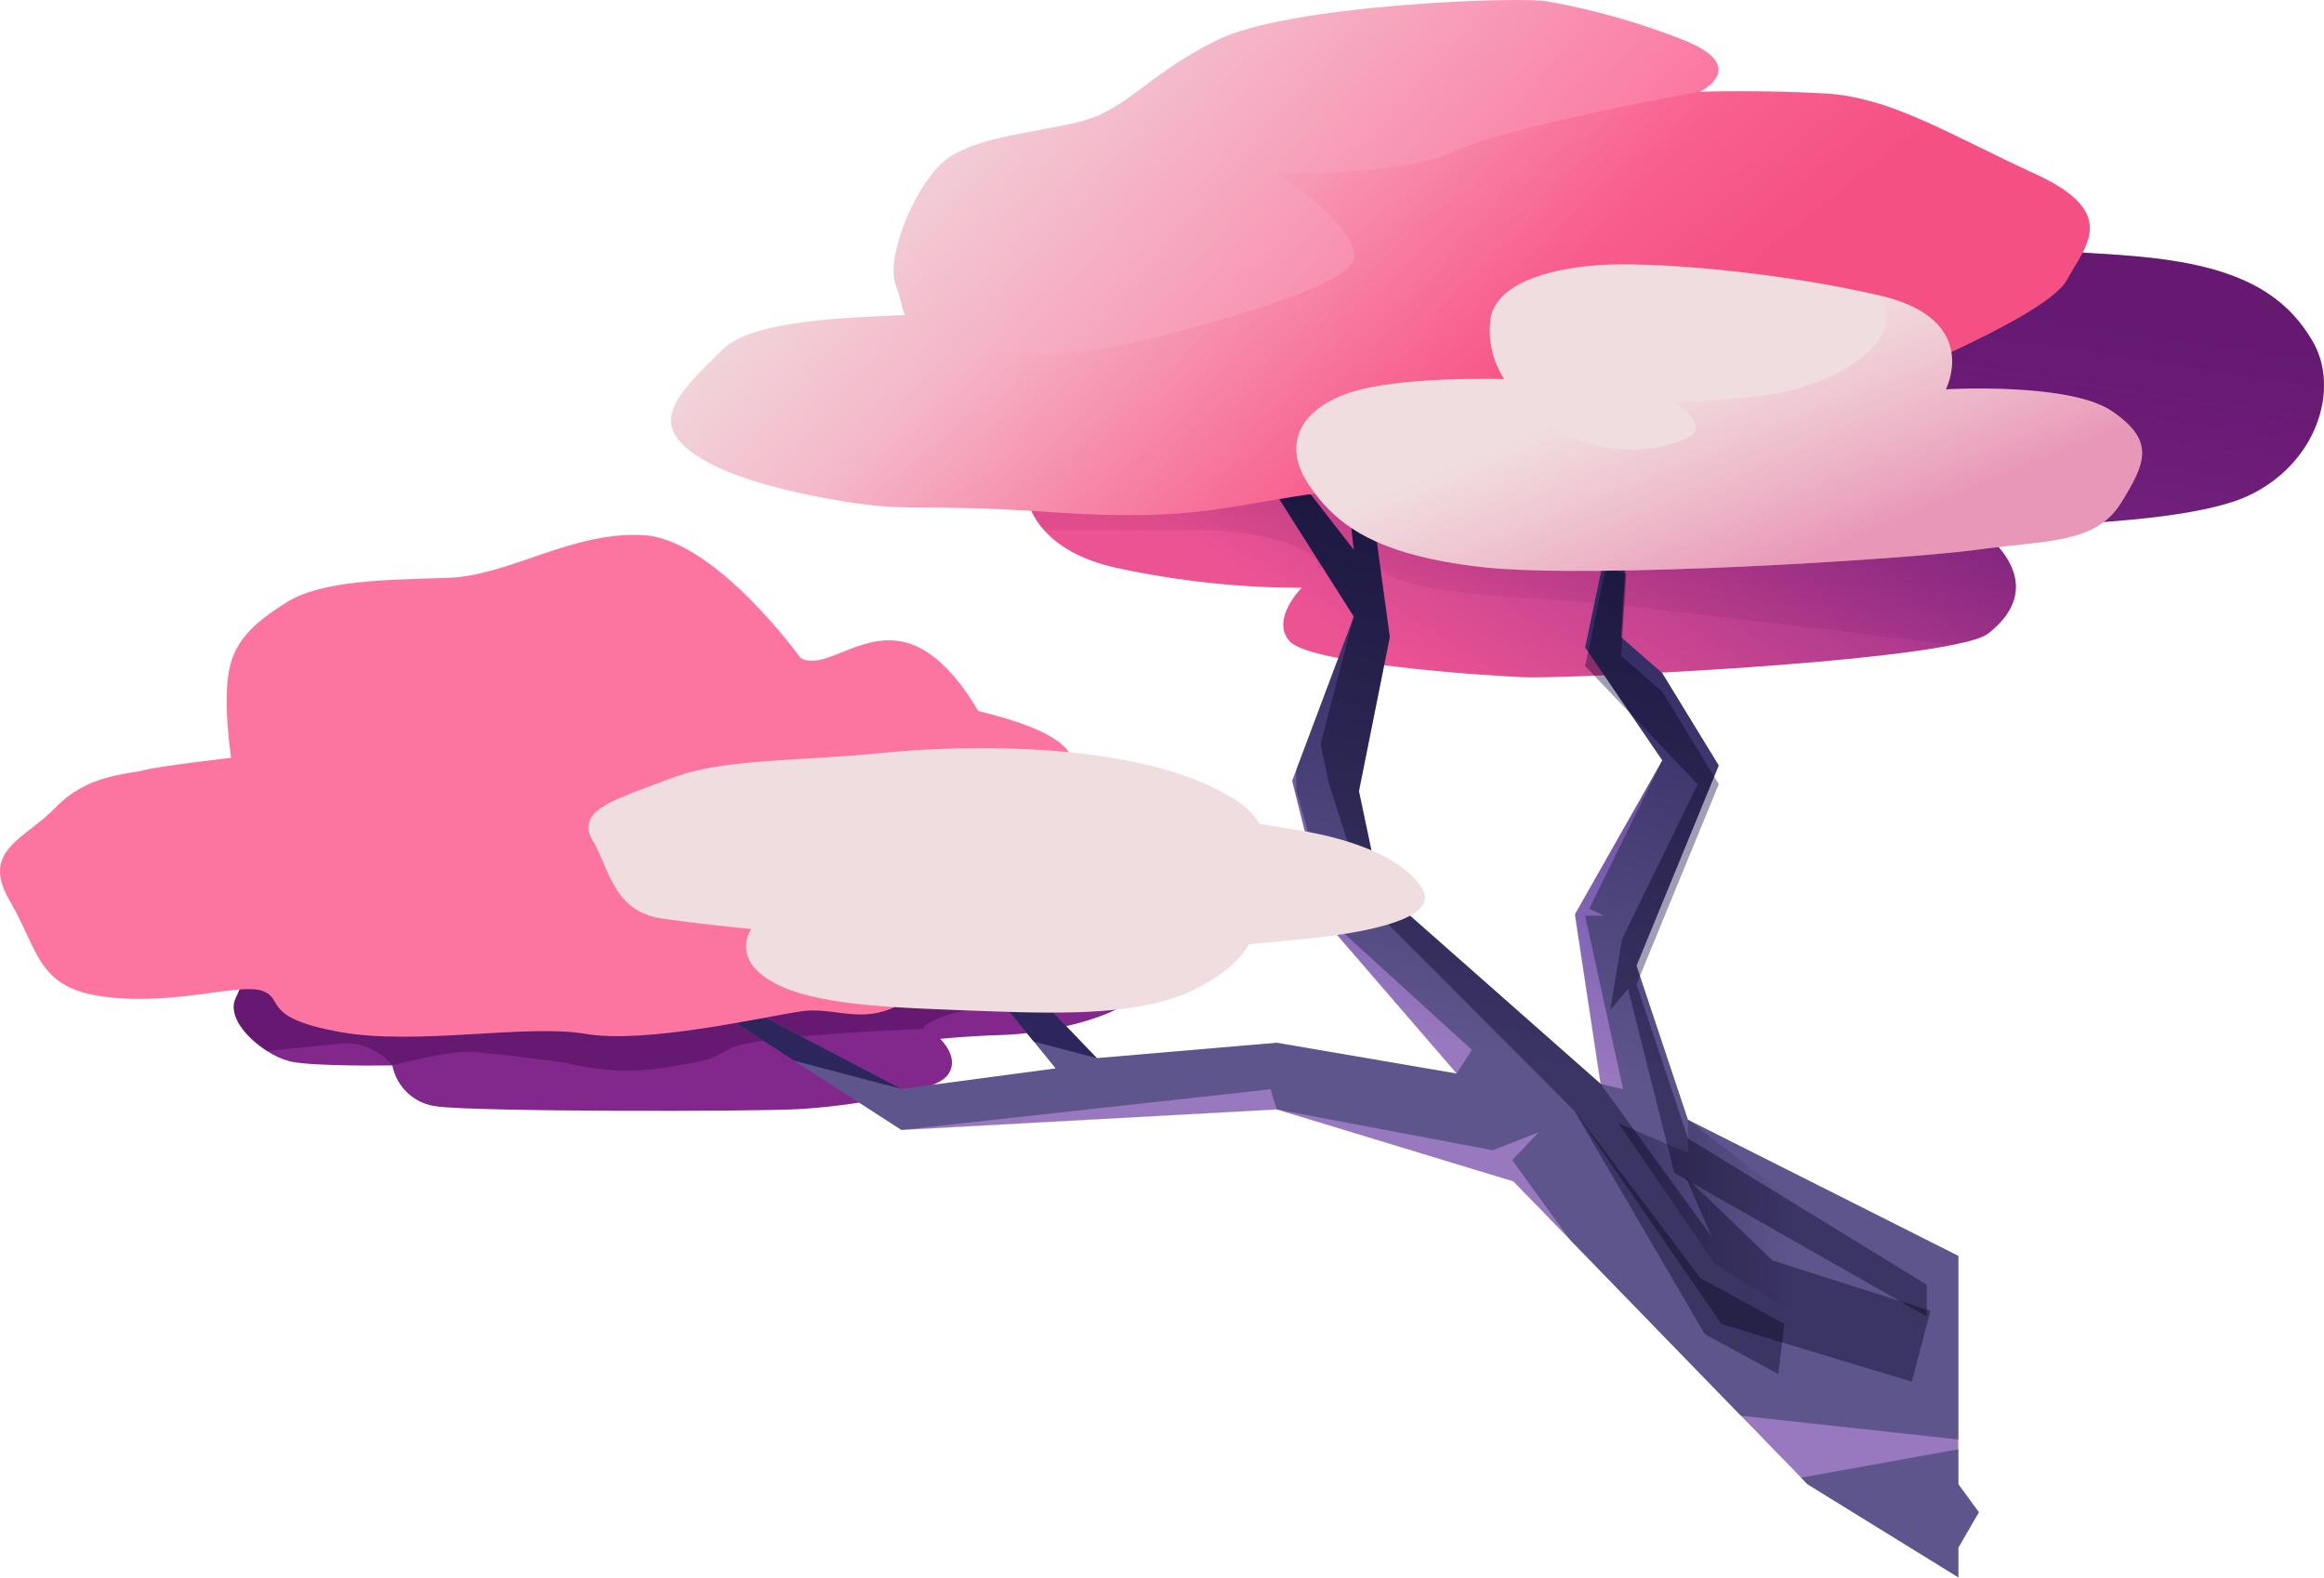
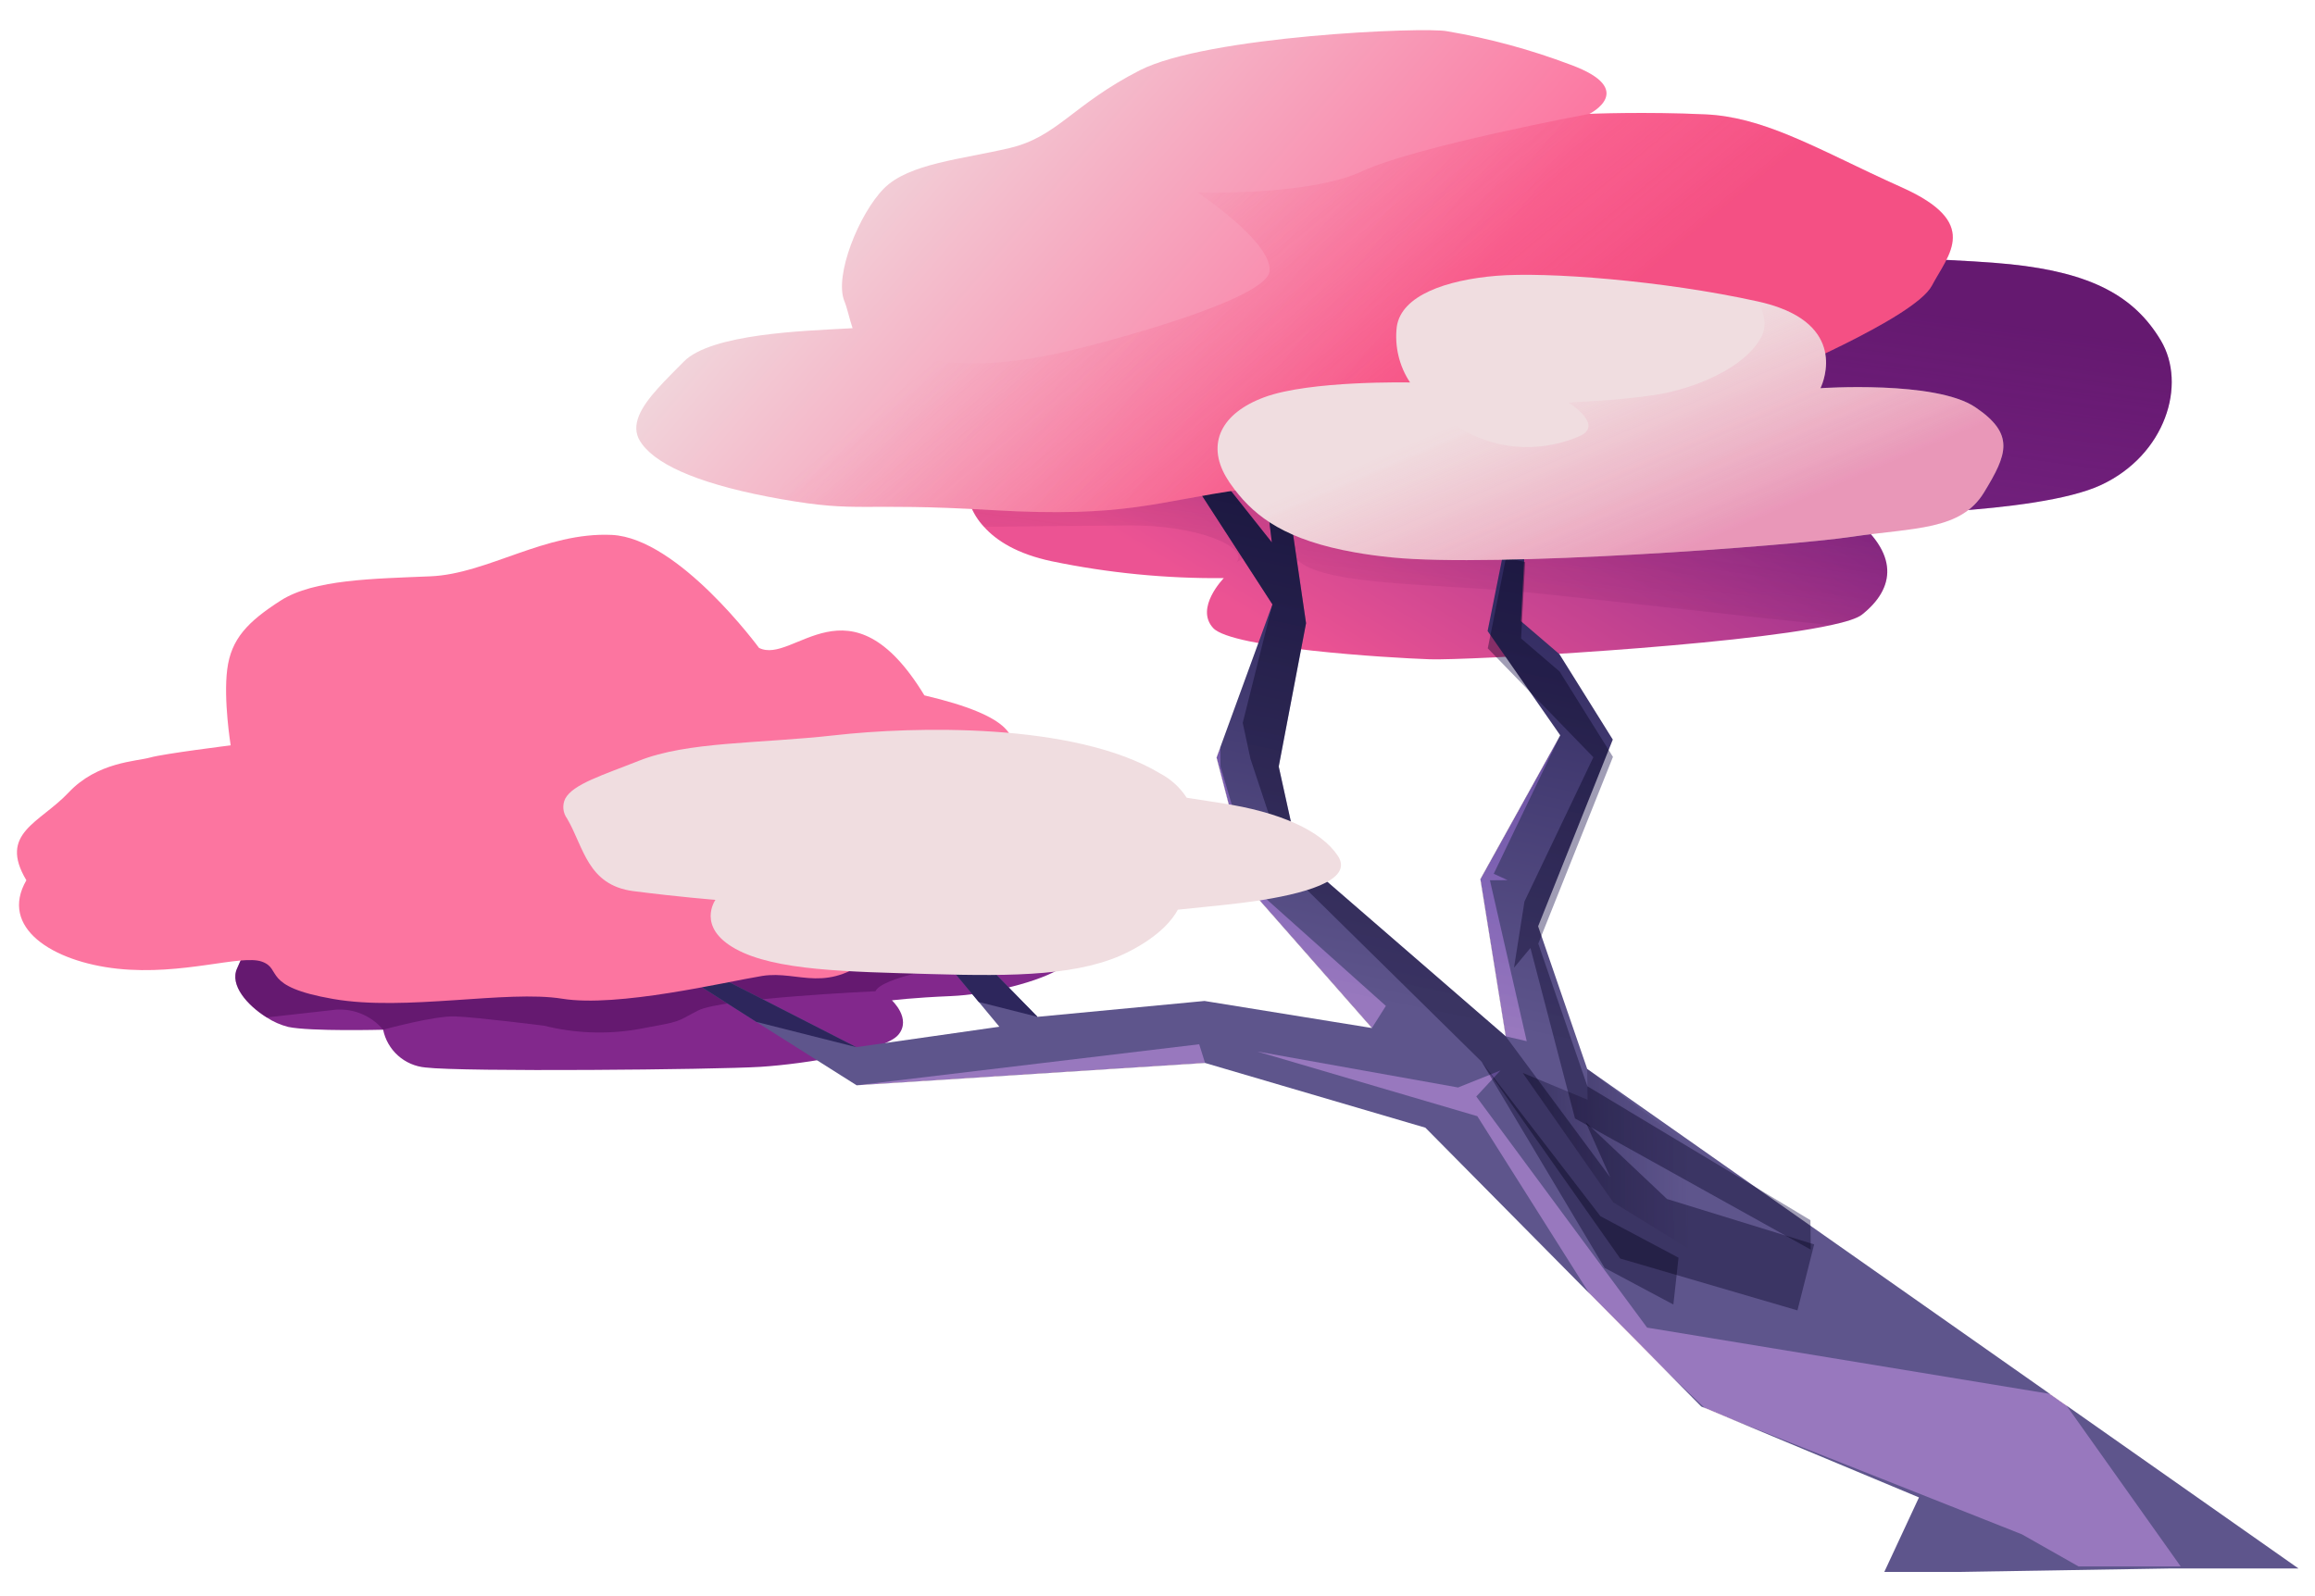
- <svg xmlns="http://www.w3.org/2000/svg" width="623" height="423" viewBox="0 0 623 423" fill="none">
-   <path d="M274.804 128.304C274.597 133.411 276.426 138.392 279.889 142.154C283.431 146.187 289.384 150.083 299.347 152.286C315.646 155.827 332.278 157.613 348.958 157.614C348.958 157.614 340.427 166.136 345.76 172.001C351.094 177.865 395.908 181.059 408.173 181.596C418.715 182.05 496.355 178.567 523.985 172.827C528.477 171.904 531.661 170.913 532.997 169.867C542.602 162.405 544.201 152.286 529.8 141.094C529.8 141.094 583.668 141.617 602.341 133.095C621.014 124.573 627.422 104.322 619.953 91.532C612.484 78.743 600.205 71.804 576.737 69.147C553.269 66.476 485.523 65.416 474.32 64.356C463.116 63.282 313.748 79.266 298.81 81.937C283.886 84.594 273.206 104.322 274.804 128.304Z" fill="url(#paint0_linear_1101_384)" />
-   <path style="mix-blend-mode:multiply" opacity="0.45" d="M274.804 128.304C274.597 133.411 276.426 138.392 279.889 142.154H321.755C340.951 142.154 356.427 148.583 352.692 153.098C352.692 153.098 362.352 145.912 370.855 153.098C379.371 160.271 411.907 159.748 440.171 162.942C461.352 165.337 502.308 170.431 523.985 172.827C528.477 171.904 531.661 170.913 532.997 169.867C542.602 162.405 544.201 152.286 529.8 141.094C529.8 141.094 583.668 141.617 602.341 133.095C621.014 124.573 627.422 104.322 619.953 91.532C612.484 78.743 600.205 71.804 576.737 69.147C553.269 66.476 485.523 65.416 474.32 64.356C463.116 63.282 313.748 79.266 298.81 81.937C283.886 84.594 273.206 104.322 274.804 128.304Z" fill="url(#paint1_linear_1101_384)" />
-   <path d="M71.609 281.834C73.504 283.1 75.594 284.044 77.797 284.629C84.191 286.047 105.179 285.689 105.179 285.689C105.74 288.579 107.219 291.211 109.396 293.195C111.573 295.179 114.332 296.409 117.265 296.702C127.931 298.12 200.844 298.12 214.004 297.418C227.151 296.702 249.917 293.15 253.83 288.525C257.744 283.913 252.053 278.585 252.053 278.585C252.053 278.585 258.102 277.869 269.127 277.511C279.586 277.181 295.144 273.656 301.58 269.32H301.594C301.923 269.108 302.241 268.878 302.545 268.631C308.236 264.019 298.989 251.23 298.989 251.23C298.989 251.23 255.608 241.276 242.806 239.142C230.004 237.008 116.562 247.678 92.735 249.096C68.909 250.514 66.414 260.812 63.217 267.571C60.916 272.403 66.111 278.337 71.609 281.834Z" fill="url(#paint2_linear_1101_384)" />
-   <path style="mix-blend-mode:multiply" opacity="0.45" d="M71.609 281.834C77.976 281.187 85.376 280.43 90.241 279.92C93.017 279.515 95.851 279.834 98.468 280.844C101.085 281.855 103.397 283.524 105.179 285.689C105.179 285.689 119.842 281.779 125.974 282.04C132.12 282.316 151.661 284.973 151.661 284.973C160.343 287.223 169.393 287.678 178.257 286.308C192.121 283.913 189.199 284.45 196.131 280.98C203.063 277.511 247.34 275.914 247.34 275.914C248.938 272.183 267.997 268.094 280.95 268.37C289.853 268.562 297.597 269.031 301.58 269.32H301.594C301.923 269.108 302.241 268.878 302.545 268.631C308.236 264.019 298.989 251.23 298.989 251.23C298.989 251.23 255.608 241.276 242.806 239.142C230.004 237.008 116.562 247.678 92.735 249.096C68.909 250.514 66.414 260.812 63.217 267.571C60.916 272.403 66.111 278.337 71.609 281.834Z" fill="url(#paint3_linear_1101_384)" />
-   <path d="M178.258 261.706C178.988 262.436 196.448 273.794 212.874 284.436C227.689 294.018 241.648 303.008 241.648 303.008L342.247 297.501L405.637 316.775L484.5 398L525 423V415L530.5 405.5L525 398V381.411V362.5V336.764L452.491 300.254L438.711 258.953L460.76 205.262L445.601 180.481L434.576 170.844L435.954 148.817L430.442 147.44L424.93 173.598L445.601 203.885L422.174 245.186L429.064 290.617L369.808 238.303L364.295 212.145L372.564 170.844L364.295 110.269H358.783L362.917 147.44L343.625 122.66L336.734 124.036L362.917 165.337L347.497 206.418L346.381 209.392L356.027 247.939L390.479 287.864L342.247 279.604L294.014 283.734L262.319 250.693L252.673 249.316L277.133 279.301L282.99 286.487L241.648 291.994L183.77 261.706H178.258Z" fill="url(#paint4_linear_1101_384)" />
-   <path style="mix-blend-mode:multiply" opacity="0.45" d="M433.888 301.232L459.644 338.802L523.5 379L521 355L527.5 358L452.491 300.255L452.519 309.148L433.888 301.232Z" fill="url(#paint5_linear_1101_384)" />
+ <svg xmlns="http://www.w3.org/2000/svg" width="1224" height="844" viewBox="0 0 1224 844" fill="none">
+   <path d="M510.688 253.306C510.395 262.667 513.831 271.762 520.242 278.595C526.8 285.926 537.774 292.963 556.068 296.828C585.992 303.038 616.496 306.026 647.058 305.742C647.058 305.742 631.574 321.503 641.446 332.157C651.318 342.812 733.485 347.898 755.967 348.672C775.291 349.324 917.489 341.615 968.017 330.624C976.232 328.857 982.048 326.986 984.48 325.046C1001.95 311.21 1004.71 292.643 978.13 272.381C978.13 272.381 1076.84 272.419 1110.91 256.485C1144.98 240.552 1156.37 203.336 1142.47 180.03C1128.56 156.723 1105.95 144.22 1062.9 139.753C1019.85 135.26 895.708 134.476 875.162 132.725C854.615 130.949 581.205 162.789 553.88 167.938C526.58 173.061 507.349 209.391 510.688 253.306Z" fill="url(#paint0_linear_401_334)" />
+   <path style="mix-blend-mode:multiply" opacity="0.45" d="M510.688 253.306C510.395 262.667 513.831 271.762 520.242 278.595L596.951 277.88C632.124 277.552 660.589 289.067 653.824 297.405C653.824 297.405 671.401 284.072 687.103 297.094C702.83 310.091 762.436 308.576 814.278 313.945C853.128 317.972 928.258 326.605 968.017 330.624C976.232 328.857 982.048 326.986 984.48 325.046C1001.95 311.21 1004.71 292.643 978.13 272.381C978.13 272.381 1076.84 272.419 1110.91 256.485C1144.98 240.552 1156.37 203.336 1142.47 180.03C1128.56 156.723 1105.95 144.22 1062.9 139.753C1019.85 135.26 895.708 134.476 875.162 132.725C854.615 130.949 581.205 162.789 553.88 167.938C526.58 173.061 507.349 209.391 510.688 253.306Z" fill="url(#paint1_linear_401_334)" />
+   <path d="M141.003 538.089C144.495 540.376 148.342 542.071 152.388 543.104C164.128 545.593 202.578 544.578 202.578 544.578C203.655 549.864 206.41 554.662 210.433 558.26C214.456 561.858 219.533 564.064 224.91 564.552C244.478 566.967 378.075 565.721 402.176 564.21C426.252 562.673 467.904 555.776 474.996 547.233C482.088 538.716 471.569 529.051 471.569 529.051C471.569 529.051 482.642 527.636 502.835 526.792C521.994 526.008 550.441 519.284 562.159 511.228L562.184 511.228C562.784 510.834 563.362 510.408 563.914 509.95C574.264 501.403 557.103 478.127 557.103 478.127C557.103 478.127 477.446 460.631 453.952 456.94C430.459 453.249 222.784 474.737 179.151 477.743C135.519 480.748 131.124 499.659 125.382 512.099C121.248 520.993 130.868 531.776 141.003 538.089Z" fill="url(#paint2_linear_401_334)" />
+   <path style="mix-blend-mode:multiply" opacity="0.45" d="M141.003 538.089C152.657 536.795 166.204 535.281 175.108 534.264C180.188 533.475 185.386 534.01 190.199 535.817C195.011 537.624 199.275 540.642 202.578 544.578C202.578 544.578 229.377 537.164 240.617 537.538C251.883 537.938 287.733 542.472 287.733 542.472C303.679 546.447 320.27 547.125 336.488 544.464C361.849 539.838 356.505 540.872 369.146 534.396C381.788 527.921 462.888 524.238 462.888 524.238C465.753 517.375 500.604 509.557 524.343 509.84C540.658 510.041 554.857 510.767 562.159 511.228L562.184 511.228C562.784 510.834 563.362 510.408 563.914 509.95C574.264 501.403 557.103 478.127 557.103 478.127C557.103 478.127 477.446 460.631 453.952 456.94C430.459 453.249 222.784 474.737 179.151 477.743C135.519 480.748 131.124 499.659 125.382 512.099C121.248 520.993 130.868 531.776 141.003 538.089Z" fill="url(#paint3_linear_401_334)" />
+   <path d="M336.068 499.387C337.418 500.711 369.604 521.224 399.884 540.442C427.191 557.745 452.923 573.978 452.923 573.978L637.153 562.169L753.632 596.4L899.519 743.879L1014.61 791.933L996.282 831.329L1000.86 831.329L1009.11 831.329L1035.68 831.329L1148.37 829.497L1215.25 829.497L839.199 565.329L813.243 489.89L852.725 391.135L824.526 345.989L804.162 328.52L806.31 288.137L796.187 285.708L786.534 333.73L824.927 388.872L782.708 464.947L796.109 548.072L686.641 453.23L676.094 405.397L690.538 329.58L674.352 218.732L664.252 218.826L672.462 286.863L636.689 241.787L624.088 244.428L672.768 319.655L645.216 395.19L643.222 400.658L661.556 471.123L725.363 543.687L636.847 529.376L548.543 537.768L489.904 477.77L472.205 475.412L517.536 529.934L528.39 543.002L452.735 553.798L346.168 499.293L336.068 499.387Z" fill="url(#paint4_linear_401_334)" />
+   <path style="mix-blend-mode:multiply" opacity="0.45" d="M805.129 567.439L852.963 635.838L970.653 708.399L965.662 664.467L977.623 669.853L839.199 565.33L839.402 581.625L805.129 567.439Z" fill="url(#paint5_linear_401_334)" />
  <g style="mix-blend-mode:overlay" opacity="0.75">
-     <path d="M346.381 209.392L356.027 247.94L390.479 287.864L394.572 281.518L357.764 247.981L347.497 211.967V206.419L346.381 209.392Z" fill="#E8C5C9" />
+     <path d="M643.222 400.659L661.556 471.124L725.363 543.688L732.754 531.989L664.738 471.17L645.312 405.357L645.217 395.191L643.222 400.659Z" fill="#E8C5C9" />
  </g>
  <g style="mix-blend-mode:overlay" opacity="0.75">
-     <path d="M422.174 245.187L429.064 290.618L435.114 292.077L424.93 245.545H430.015L426.047 243.672L445.601 203.885L422.174 245.187Z" fill="#E8C5C9" />
+     <path d="M782.708 464.948L796.11 548.073L807.22 550.644L787.764 465.557L797.082 465.47L789.778 462.107L824.927 388.873L782.708 464.948Z" fill="#E8C5C9" />
  </g>
-   <path style="mix-blend-mode:multiply" opacity="0.45" d="M512.5 370.5L461.515 355.056L422.041 297.878L366.561 242.249L356.161 209.836L354.026 199.444L362.918 165.338L338.026 126.073L346.156 125.912L362.918 147.441L360.491 125.627L366.375 125.51L372.564 170.845L364.296 212.146L369.808 238.303L429.064 290.618L458.848 331.608L451.913 315.62L475.161 338.002L517.5 351.5L512.5 370.5Z" fill="url(#paint6_linear_1101_384)" />
+   <path style="mix-blend-mode:multiply" opacity="0.45" d="M950.353 693.013L856.67 665.587L783.364 561.497L680.76 460.516L661.15 401.304L657.061 382.301L672.769 319.656L626.489 248.137L641.384 247.703L672.463 286.864L667.644 246.936L678.423 246.621L690.538 329.581L676.094 405.398L686.641 453.231L796.11 548.073L851.383 622.669L838.402 593.494L881.381 634.107L959.189 658.114L950.353 693.013Z" fill="url(#paint6_linear_401_334)" />
  <g style="mix-blend-mode:overlay" opacity="0.75">
-     <path d="M342.247 297.501L405.637 316.775L452.491 386.987L473.162 398.001L534 386.987L454.049 378.245L405.389 311.089L412.445 303.628L400.167 308.432L342.247 297.501Z" fill="#E8C5C9" />
+     <path d="M664.625 556.089L781.104 590.32L844.196 690.237L901.916 745.208L1069 811.446L1099 828.446L1153 828.446L1088.82 737.993L870.858 702.122L780.552 579.906L793.353 566.114L770.937 575.127L664.625 556.089Z" fill="#E8C5C9" />
  </g>
-   <path style="mix-blend-mode:multiply" opacity="0.45" d="M422.036 297.873L456.984 357.718L476.718 368.47L478.33 354.979L455.909 342.795L422.036 297.873Z" fill="url(#paint7_linear_1101_384)" />
-   <path style="mix-blend-mode:multiply" opacity="0.45" d="M434.839 251.756L431.641 270.837L436.437 265.193L448.826 314.5L516.5 353V344.5L452.491 305.255L438.711 263.953L460.76 210.262L445.601 185.481L434.577 175.845L435.955 153.817L430.443 152.441L424.93 178.598L455.11 210.303L434.839 251.756Z" fill="url(#paint8_linear_1101_384)" />
+   <path style="mix-blend-mode:multiply" opacity="0.45" d="M783.357 561.487L848.413 670.542L884.755 689.906L887.478 665.158L846.189 643.217L783.357 561.487Z" fill="url(#paint7_linear_401_334)" />
+   <path style="mix-blend-mode:multiply" opacity="0.45" d="M806.025 476.768L800.494 511.785L809.184 501.361L832.727 591.494L957.383 660.88L957.237 645.305L839.285 574.491L813.329 499.052L852.811 400.297L824.613 355.151L804.248 337.682L806.396 297.299L796.273 294.87L786.62 342.892L842.459 400.469L806.025 476.768Z" fill="url(#paint8_linear_401_334)" />
  <g style="mix-blend-mode:overlay" opacity="0.75">
-     <path d="M241.648 303.008L342.247 297.501L340.601 292.083L241.648 303.008Z" fill="#E8C5C9" />
+     <path d="M452.924 573.979L637.154 562.17L634.046 552.269L452.924 573.979Z" fill="#E8C5C9" />
  </g>
-   <path d="M262.319 250.693L252.673 249.317L277.134 279.301L294.015 283.734L262.319 250.693Z" fill="url(#paint9_linear_1101_384)" />
-   <path d="M178.257 261.706C178.988 262.436 196.448 273.794 212.874 284.436L241.648 291.994L183.77 261.706H178.257Z" fill="url(#paint10_linear_1101_384)" />
-   <path d="M180.931 116.574C181.105 116.864 181.293 117.144 181.496 117.414C186.291 123.967 199.452 129.543 221.46 133.632C244.404 137.886 243.343 134.692 282.273 137.363C321.217 140.02 329.761 135.229 354.828 132.035C379.399 128.896 386.537 122.687 385.821 111.412C430.924 109.526 493.13 105.327 507.393 101.252C507.393 101.252 548.983 84.401 554.013 75.163C559.043 65.926 568.344 57.087 545.579 46.652C533.094 40.925 522.703 35.294 512.96 31.219C504.912 27.846 497.319 25.533 489.354 25.079C471.701 24.074 455.702 24.611 455.702 24.611C455.702 24.611 469.882 17.741 450.424 10.389C438.922 5.907 427.009 2.555 414.856 0.381C408.407 -0.996 345.499 1.11 326.082 10.83C306.651 20.549 302.159 29.76 288.392 32.898C274.611 36.024 259.177 37.07 251.942 44.242C244.707 51.415 237.307 69.271 240.215 76.636C241.097 78.853 241.565 81.579 242.516 84.484C241.634 84.525 240.835 84.566 240.132 84.594C228.929 85.131 201.726 85.668 193.733 93.666C191.156 96.227 188.483 98.801 186.167 101.334C181.275 106.676 178.037 111.88 180.931 116.574Z" fill="url(#paint11_linear_1101_384)" />
-   <path style="mix-blend-mode:multiply" opacity="0.45" d="M181.496 117.414C186.291 123.967 199.452 129.543 221.46 133.632C244.404 137.886 243.343 134.692 282.273 137.363C321.217 140.02 329.761 135.229 354.828 132.035C379.399 128.896 386.537 122.687 385.821 111.412C430.924 109.526 493.13 105.327 507.393 101.252C507.393 101.252 548.983 84.401 554.013 75.163C559.043 65.926 568.344 57.087 545.579 46.652C533.094 40.925 522.703 35.294 512.96 31.219C504.912 27.846 497.319 25.533 489.354 25.079C471.701 24.074 455.702 24.611 455.702 24.611C455.702 24.611 405.678 33.435 390.037 40.539C374.383 47.657 342.384 46.225 342.384 46.225C342.384 46.225 363.716 60.639 363 69.064C362.297 77.49 314.079 89.577 304.405 91.711C294.772 93.818 263.876 100.646 242.833 84.731C245.19 86.631 259.521 99.214 238.534 108.232C223.003 114.895 197.04 116.01 181.496 117.414Z" fill="url(#paint12_linear_1101_384)" />
-   <path opacity="0.65" d="M359.45 115.865C368.312 114.491 377.07 112.511 385.661 109.94C385.019 103.358 383.189 76.695 395.013 71.1C403.935 66.877 430.214 65.134 447.046 64.436C451.829 62.576 456.8 61.237 461.871 60.441C481.646 57.08 506.151 45.012 522.871 35.716C529.794 39.029 537.21 42.813 545.579 46.652C568.344 57.087 559.043 65.926 554.013 75.163C548.983 84.401 507.393 101.252 507.393 101.252C498.237 103.868 469.322 106.533 437.861 108.607C437.804 108.655 437.746 108.712 437.688 108.759C426.308 117.996 385.821 111.412 385.821 111.412C386.537 122.687 379.399 128.896 354.828 132.035C329.761 135.229 321.217 140.02 282.273 137.363C243.343 134.692 244.404 137.886 221.46 133.632C214.865 132.453 208.347 130.878 201.941 128.916C229.184 127.096 330.599 120.157 359.45 115.865Z" fill="url(#paint13_linear_1101_384)" />
-   <path d="M349.853 128.373C350.129 128.868 350.446 129.378 350.777 129.887C350.822 129.968 350.873 130.046 350.928 130.121C351.383 130.782 351.838 131.429 352.32 132.076C358.397 140.199 367.217 146.889 386.84 150.538C390.12 151.157 393.703 151.68 397.631 152.107C426.873 155.315 511.94 149.904 530.186 147.385C548.431 144.852 561.73 145.885 568.537 134.926C575.359 123.981 577.701 118.199 566.25 110.311C554.798 102.422 521.628 104.404 521.628 104.404C521.628 104.404 529.828 88.614 510.066 81.083C509.129 80.725 508.137 80.381 507.062 80.064C506.056 79.761 504.995 79.486 503.879 79.225C503.838 79.211 503.81 79.211 503.769 79.197C476.263 72.864 442.817 70.042 428.375 71.102C413.919 72.176 400.952 76.499 399.546 85.516C398.819 91.16 400.123 96.879 403.225 101.651C403.225 101.651 374.341 100.756 361.14 105.52C348.668 109.994 344.341 118.681 349.853 128.373Z" fill="url(#paint14_linear_1101_384)" />
-   <path style="mix-blend-mode:multiply" opacity="0.45" d="M349.853 128.373C350.129 128.868 350.446 129.378 350.777 129.887C350.822 129.968 350.873 130.046 350.928 130.121C351.383 130.782 351.838 131.429 352.32 132.076C358.397 140.199 367.217 146.889 386.84 150.538C390.12 151.157 393.703 151.68 397.631 152.107C426.873 155.315 511.94 149.904 530.186 147.385C548.431 144.852 561.73 145.885 568.537 134.926C575.359 123.981 577.701 118.199 566.25 110.31C554.798 102.422 521.628 104.404 521.628 104.404C521.628 104.404 529.828 88.614 510.066 81.083C509.129 80.725 508.137 80.381 507.062 80.064C506.056 79.761 504.995 79.486 503.879 79.225C503.838 79.211 503.81 79.211 503.769 79.197C505.629 82.556 506.442 86.149 504.719 89.398C499.924 98.457 484.986 104.322 473.782 105.919C462.578 107.516 448.825 107.846 448.825 107.846C448.825 107.846 459.381 114.441 451.912 117.635C444.733 120.718 423.951 126.253 405.417 104.377C408.214 108.686 410.97 117.208 394.833 122.962C379.275 128.524 361.167 128.483 349.853 128.373Z" fill="url(#paint15_linear_1101_384)" />
-   <path opacity="0.65" d="M386.84 150.538C390.12 151.157 393.703 151.68 397.631 152.107C426.873 155.315 511.94 149.904 530.186 147.385C548.431 144.852 561.73 145.885 568.537 134.926C575.359 123.981 577.701 118.199 566.25 110.311C554.798 102.422 521.628 104.404 521.628 104.404C521.628 104.404 530.145 120.126 506.676 121.544C483.208 122.976 484.627 132.214 463.295 140.736C449.018 146.435 411.177 149.285 386.84 150.538Z" fill="url(#paint16_linear_1101_384)" />
-   <path d="M2.638 241.599C10.652 255.303 9.845 265.161 28.685 267.37C47.525 269.559 64.361 263.525 70.372 265.713C76.382 267.901 69.968 272.852 90.811 276.676C111.655 280.522 140.917 274.488 156.945 277.228C172.989 279.969 203.851 272.852 214.661 271.195C225.486 269.559 233.501 277.228 247.93 264.63C262.359 252.01 272.392 240.494 271.988 230.636C271.105 216.44 313.5 203.208 262.25 190.651C241 154.958 224.583 181.635 214.661 176.5C214.661 176.5 191.744 144.605 172.5 143.5C153.256 142.416 136.506 154.427 120.073 154.958C103.64 155.511 86.4 155.51 76.786 161.544C67.172 167.578 62.357 172.507 61.161 181.282C59.95 190.056 61.953 203.208 61.953 203.208C61.953 203.208 42.725 205.417 38.703 206.501C34.695 207.606 23.482 207.606 15.063 216.38C6.645 225.155 -5.376 227.895 2.638 241.599Z" fill="url(#paint17_linear_1101_384)" />
-   <path d="M33.341 254.782C40.452 263.661 39.735 270.049 56.451 271.481C73.167 272.899 88.105 268.989 93.438 270.407C98.771 271.825 93.08 275.033 111.573 277.511C130.067 280.003 156.029 276.093 170.251 277.869C184.486 279.645 211.868 275.033 221.46 273.959C231.065 272.899 238.175 277.869 250.978 269.705C263.78 261.528 272.682 254.066 272.324 247.678C271.54 238.479 268.579 229.599 263.683 221.768C223.044 220.282 170.554 219.277 169.631 223.833C168.115 231.295 160.66 238.867 160.66 238.867C160.66 238.867 184.128 247.678 183.522 250.872C182.929 254.066 159.047 260.991 137.178 256.737C115.308 252.469 131.321 244.47 131.321 244.47C121.485 245.303 111.58 244.554 101.982 242.254C85.445 238.426 85.969 229.905 85.969 229.905C85.969 229.905 68.909 231.336 65.339 232.039C61.784 232.754 51.834 232.754 44.365 238.44C36.896 244.126 26.23 245.902 33.341 254.782Z" fill="url(#paint18_linear_1101_384)" />
-   <path d="M43.299 239.209C42.09 246.257 46.353 255.903 56.099 254.135C67.479 252.07 69.969 257.976 85.616 261.253C101.264 264.531 100.553 255.844 100.553 255.844C105.245 257.958 110.127 259.623 115.133 260.818C124.735 263.305 151.667 262.595 151.667 262.595L137.538 268.372C137.538 268.372 160.298 266.503 166.344 265.924C169.826 265.59 182.741 265.244 195.109 265.222C207.792 257.013 201.941 242.249 201.941 242.249C201.941 242.249 223.956 232.041 236.758 233.658C245.005 234.7 251.996 239.211 258.14 245.88C262.305 243.507 266.619 241.407 271.057 239.593C271.698 242.249 272.121 244.953 272.324 247.678C272.682 254.066 263.78 261.527 250.978 269.705C238.175 277.869 231.065 272.899 221.46 273.959C211.868 275.033 184.486 279.645 170.251 277.869C156.029 276.093 130.067 280.003 111.573 277.511C93.08 275.033 98.771 271.825 93.438 270.407C88.105 268.989 73.167 272.899 56.451 271.481C39.735 270.049 40.452 263.661 33.341 254.782C26.562 246.316 35.938 244.305 43.299 239.209Z" fill="url(#paint19_linear_1101_384)" />
-   <path d="M158.84 225.273C163.572 233.519 164.509 244.519 177.751 246.365C190.994 248.195 201.41 249.103 201.41 249.103C201.41 249.103 195.725 256.895 207.078 263.31C218.431 269.726 239.247 270.195 263.358 271.102C287.485 272.025 306.88 272.025 320.591 265.141C329.664 260.602 333.334 255.881 334.802 253.188C344.343 252.341 352.791 251.524 357.008 250.934C370.266 249.103 385.866 245.442 381.134 238.103C376.403 230.78 364.581 225.273 347.56 222.534C343.703 221.899 340.517 221.354 337.659 220.9C335.793 217.947 333.174 215.509 330.054 213.819C305.459 198.704 258.627 199.612 236.405 201.912C214.168 204.197 193.836 203.274 179.641 208.781C169.412 212.745 160.636 215.287 158.341 219.493C157.888 220.413 157.695 221.433 157.783 222.449C157.871 223.464 158.236 224.439 158.84 225.273Z" fill="url(#paint20_linear_1101_384)" />
-   <path style="mix-blend-mode:multiply" opacity="0.45" d="M185.07 229.441C188.239 235.14 189.479 242.285 195.019 246.113C197.028 247.485 199.341 248.35 201.758 248.632C213.444 250.298 222.635 251.124 222.635 251.124C222.635 251.124 217.619 258.214 227.638 264.051C237.656 269.888 256.026 270.315 277.303 271.141C298.594 271.981 315.709 271.981 327.809 265.717C335.815 261.587 339.054 257.291 340.349 254.841C348.769 254.07 356.224 253.327 359.945 252.79C371.645 251.124 385.412 247.792 381.236 241.115C378.88 237.706 375.667 234.976 371.92 233.199C371.919 233.199 371.917 233.199 371.915 233.198C371.913 233.198 371.912 233.197 371.911 233.195C371.909 233.194 371.908 233.192 371.908 233.191C371.907 233.189 371.907 233.187 371.907 233.185C365.51 230.055 358.66 227.95 351.608 226.949C348.204 226.371 345.393 225.875 342.871 225.462C342.871 225.462 321.718 233.034 302.521 235.168C283.311 237.288 263.578 226.274 263.578 226.274C255.291 229.849 246.445 231.955 237.436 232.497C223.462 233.461 196.383 228.326 184.629 224.182C184.229 225.019 184.059 225.947 184.137 226.871C184.214 227.795 184.536 228.682 185.07 229.441V229.441Z" fill="url(#paint21_linear_1101_384)" />
-   <path d="M201.758 248.632C213.444 250.298 222.635 251.124 222.635 251.124C222.635 251.124 217.619 258.214 227.638 264.051C237.656 269.888 256.026 270.315 277.303 271.141C298.594 271.981 315.709 271.981 327.809 265.717C335.815 261.587 339.054 257.291 340.349 254.841C348.769 254.07 356.224 253.327 359.945 252.79C371.645 251.124 385.412 247.792 381.236 241.115C378.88 237.706 375.667 234.976 371.92 233.199C372.224 233.681 377.46 242.299 362.936 244.474C347.997 246.705 331.502 243.153 331.502 243.153C331.502 243.153 332.37 258.407 308.392 259.742C284.4 261.077 256.108 260.747 255.392 257.539C254.689 254.345 264.997 250.078 264.997 250.078C264.997 250.078 242.245 250.959 233.343 247.861C228.108 246.019 222.782 244.447 217.385 243.153C217.385 243.153 206.044 246.966 195.019 246.113C197.028 247.485 199.34 248.35 201.758 248.632Z" fill="url(#paint22_linear_1101_384)" />
+   <path d="M489.904 477.771L472.206 475.413L517.537 529.935L548.544 537.769L489.904 477.771Z" fill="url(#paint9_linear_401_334)" />
+   <path d="M336.068 499.387C337.418 500.711 369.604 521.224 399.884 540.442L452.735 553.798L346.168 499.293L336.068 499.387Z" fill="url(#paint10_linear_401_334)" />
+   <path d="M338.485 233.419C338.809 233.946 339.159 234.457 339.535 234.948C348.434 246.873 372.643 256.865 413.036 263.98C455.15 271.382 453.151 265.548 524.528 269.776C595.929 273.979 611.502 265.055 657.377 258.774C702.344 252.603 715.317 241.104 713.812 220.457C796.422 216.23 910.328 207.473 936.392 199.763C936.392 199.763 1012.31 168.176 1021.37 151.164C1030.42 134.152 1047.32 117.799 1005.43 99.068C982.452 88.787 963.317 78.648 945.396 71.348C930.592 65.305 916.64 61.197 902.038 60.501C869.676 58.962 840.37 60.219 840.37 60.219C840.37 60.219 866.234 47.389 830.456 34.252C809.304 26.235 787.42 20.297 765.115 16.521C753.275 14.109 638.045 19.044 602.634 37.184C567.198 55.325 559.124 72.278 533.953 78.264C508.757 84.226 480.495 86.407 467.361 99.673C454.227 112.939 440.974 145.782 446.427 159.228C448.081 163.274 448.986 168.261 450.778 173.567C449.163 173.658 447.699 173.747 446.412 173.809C425.893 174.985 376.059 176.434 361.55 191.226C356.873 195.962 352.018 200.725 347.819 205.406C338.947 215.276 333.102 224.867 338.485 233.419Z" fill="url(#paint11_linear_401_334)" />
+   <path style="mix-blend-mode:multiply" opacity="0.45" d="M339.535 234.948C348.434 246.873 372.643 256.865 413.036 263.98C455.15 271.382 453.151 265.548 524.528 269.776C595.929 273.979 611.502 265.055 657.377 258.774C702.344 252.603 715.317 241.104 713.812 220.457C796.422 216.23 910.328 207.473 936.392 199.763C936.392 199.763 1012.31 168.176 1021.37 151.165C1030.42 134.153 1047.32 117.799 1005.43 99.068C982.452 88.787 963.317 78.648 945.396 71.348C930.592 65.305 916.64 61.197 902.038 60.501C869.676 58.962 840.37 60.219 840.37 60.219C840.37 60.219 748.864 77.243 720.327 90.527C691.764 103.836 633.11 101.759 633.11 101.759C633.11 101.759 672.443 127.805 671.274 143.255C670.13 158.705 581.988 181.677 564.299 185.752C546.685 189.776 490.192 202.816 451.363 174.016C455.713 177.456 482.188 200.267 443.887 217.148C415.544 229.623 367.993 232.11 339.535 234.948Z" fill="url(#paint12_linear_401_334)" />
+   <path opacity="0.65" d="M665.569 229.067C681.784 226.398 697.797 222.621 713.494 217.763C712.204 205.713 708.396 156.891 729.965 146.437C746.242 138.548 794.362 134.904 825.19 133.338C833.923 129.848 843.007 127.309 852.285 125.765C888.461 119.269 933.156 96.738 963.632 79.418C976.373 85.37 990.026 92.176 1005.43 99.068C1047.32 117.799 1030.42 134.152 1021.37 151.164C1012.31 168.176 936.392 199.763 936.392 199.763C919.661 204.712 866.727 210.091 809.117 214.428C809.012 214.517 808.907 214.623 808.802 214.71C788.108 231.83 713.812 220.457 713.812 220.457C715.317 241.104 702.344 252.603 657.377 258.774C611.502 265.055 595.929 273.979 524.528 269.776C453.151 265.548 455.15 271.382 413.036 263.98C400.932 261.932 388.963 259.158 377.193 255.672C427.077 251.872 612.78 237.426 665.569 229.067Z" fill="url(#paint13_linear_401_334)" />
+   <path d="M648.199 252.149C648.713 253.053 649.302 253.98 649.917 254.908C650.002 255.056 650.096 255.198 650.199 255.334C651.043 256.537 651.888 257.715 652.783 258.893C664.057 273.671 680.331 285.78 716.349 292.129C722.369 293.208 728.943 294.106 736.146 294.82C789.781 300.198 945.556 288.83 978.944 283.902C1012.33 278.949 1036.72 280.613 1049 260.418C1061.31 240.247 1065.51 229.613 1044.39 215.355C1023.27 201.096 962.529 205.296 962.529 205.296C962.529 205.296 977.283 176.223 940.946 162.762C939.223 162.123 937.399 161.509 935.424 160.947C933.576 160.409 931.627 159.923 929.577 159.463C929.501 159.438 929.45 159.439 929.374 159.414C878.867 148.281 817.538 143.682 791.094 145.871C764.625 148.085 740.939 156.228 738.518 172.774C737.282 183.128 739.77 193.583 745.535 202.275C745.535 202.275 692.596 201.129 668.488 210.083C645.714 218.494 637.934 234.485 648.199 252.149Z" fill="url(#paint14_linear_401_334)" />
+   <path style="mix-blend-mode:multiply" opacity="0.45" d="M648.199 252.149C648.713 253.053 649.302 253.981 649.917 254.908C650.002 255.056 650.096 255.198 650.199 255.334C651.043 256.538 651.888 257.715 652.782 258.893C664.056 273.672 680.331 285.78 716.349 292.129C722.369 293.208 728.943 294.106 736.146 294.82C789.781 300.198 945.556 288.83 978.944 283.902C1012.33 278.949 1036.72 280.613 1049 260.418C1061.31 240.247 1065.51 229.613 1044.39 215.355C1023.27 201.097 962.529 205.296 962.529 205.296C962.529 205.296 977.283 176.223 940.946 162.763C939.223 162.123 937.399 161.509 935.424 160.947C933.575 160.409 931.626 159.923 929.577 159.463C929.501 159.438 929.45 159.439 929.374 159.414C932.84 165.537 934.392 172.107 931.291 178.09C922.659 194.77 895.388 205.771 874.887 208.889C854.387 212.006 829.193 212.847 829.193 212.847C829.193 212.847 848.647 224.749 835.016 230.729C821.914 236.502 783.932 246.998 749.597 207.232C754.796 215.08 759.992 230.647 730.522 241.467C702.11 251.924 668.931 252.158 648.199 252.149Z" fill="url(#paint15_linear_401_334)" />
+   <path opacity="0.65" d="M716.349 292.129C722.369 293.208 728.943 294.106 736.147 294.82C789.782 300.198 945.556 288.83 978.944 283.902C1012.33 278.949 1036.72 280.613 1049 260.418C1061.31 240.247 1065.51 229.613 1044.39 215.355C1023.27 201.097 962.529 205.296 962.529 205.296C962.529 205.296 978.402 233.957 935.426 236.957C892.45 239.981 895.209 256.883 856.268 272.862C830.206 283.549 760.919 289.418 716.349 292.129Z" fill="url(#paint16_linear_401_334)" />
+   <path d="M13.94 465.547C-0.521 490.51 27.548 508.595 62.105 512.322C96.663 516.009 127.408 504.666 138.459 508.573C149.51 512.48 137.841 521.66 176.098 528.31C214.355 535 267.867 523.444 297.283 528.192C326.727 532.939 383.152 519.371 402.931 516.15C422.738 512.967 437.554 526.883 463.776 503.552C489.999 480.182 508.186 458.911 507.277 440.855C505.416 414.86 582.869 389.889 488.75 367.758C449.205 302.722 419.58 351.882 401.312 342.643C401.312 342.643 358.776 284.594 323.498 282.898C288.219 281.242 257.732 303.535 227.633 304.789C197.533 306.082 165.944 306.377 148.432 317.597C130.919 328.817 122.181 337.931 120.14 354.029C118.07 370.127 121.966 394.189 121.966 394.189C121.966 394.189 86.773 398.566 79.42 400.62C72.097 402.713 51.55 402.905 36.276 419.126C21.001 435.348 -0.979 440.575 13.94 465.547Z" fill="url(#paint17_linear_401_334)" />
+   <path d="M70.422 489.176C83.602 505.325 82.398 517.041 113.051 519.379C143.703 521.691 171.007 514.272 180.803 516.779C190.599 519.286 180.226 525.261 214.154 529.485C248.082 533.735 295.585 526.127 321.674 529.138C347.787 532.149 397.88 523.23 415.435 521.099C433.016 518.992 446.13 527.977 469.448 512.8C492.765 497.597 508.949 483.773 508.183 472.075C506.59 455.234 501.012 439.012 491.909 424.749C417.421 422.719 321.228 421.775 319.614 430.14C316.964 443.838 303.433 457.84 303.433 457.84C303.433 457.84 346.584 473.582 345.528 479.445C344.497 485.307 300.857 498.404 260.713 490.983C220.568 483.537 249.772 468.608 249.772 468.608C231.765 470.301 213.603 469.1 195.977 465.048C165.612 458.318 166.426 442.695 166.426 442.695C166.426 442.695 135.191 445.61 128.663 446.957C122.161 448.33 103.93 448.5 90.342 459.046C76.754 469.591 57.241 473.028 70.422 489.176Z" fill="url(#paint18_linear_401_334)" />
+   <path d="M88.402 460.474C86.306 473.407 94.282 491.009 112.111 487.602C132.927 483.623 137.589 494.403 166.316 500.14C195.042 505.878 193.591 489.974 193.591 489.974C202.224 493.767 211.198 496.735 220.392 498.839C238.028 503.231 287.362 501.469 287.362 501.469L261.572 512.296C261.572 512.296 303.243 508.482 314.311 507.318C320.684 506.647 344.343 505.793 367.004 505.541C390.102 490.283 379.13 463.331 379.13 463.331C379.13 463.331 419.292 444.25 442.778 446.994C457.907 448.762 470.792 456.909 482.164 469.023C489.754 464.603 497.624 460.682 505.724 457.283C506.943 462.139 507.765 467.086 508.183 472.075C508.949 483.773 492.765 497.597 469.448 512.8C446.13 527.977 433.016 518.992 415.435 521.099C397.88 523.23 347.787 532.149 321.674 529.138C295.585 526.127 248.082 533.735 214.154 529.485C180.226 525.261 190.599 519.286 180.803 516.779C171.008 514.272 143.703 521.692 113.051 519.379C82.399 517.042 83.602 505.325 70.422 489.176C57.856 473.781 75.001 469.935 88.402 460.474Z" fill="url(#paint19_linear_401_334)" />
+   <path d="M299.867 432.963C308.678 447.991 310.583 468.129 334.878 471.285C359.173 474.413 378.274 475.898 378.274 475.898C378.274 475.898 367.992 490.273 388.903 501.833C409.814 513.393 447.963 513.897 492.157 515.148C536.38 516.427 571.917 516.095 596.921 503.247C613.468 494.775 620.111 486.063 622.755 481.103C640.223 479.387 655.688 477.746 663.404 476.593C687.665 473.012 716.186 466.036 707.391 452.671C698.596 439.334 676.842 429.445 645.607 424.719C638.529 423.62 632.683 422.677 627.439 421.894C623.969 416.515 619.129 412.091 613.383 409.05C568.06 381.775 482.265 384.239 441.588 388.833C400.883 393.399 363.613 392.055 337.698 402.389C319.024 409.827 302.987 414.635 298.853 422.381C298.039 424.074 297.704 425.946 297.882 427.806C298.06 429.665 298.745 431.445 299.867 432.963Z" fill="url(#paint20_linear_401_334)" />
+   <path style="mix-blend-mode:multiply" opacity="0.45" d="M347.998 440.151C353.902 450.54 356.297 463.61 366.513 470.528C370.217 473.009 374.469 474.553 378.903 475.029C400.344 477.882 417.199 479.238 417.199 479.238C417.199 479.238 408.13 492.315 426.586 502.839C445.042 513.363 478.708 513.831 517.708 514.981C556.733 516.155 588.093 515.863 610.156 504.179C624.755 496.474 630.616 488.549 632.947 484.036C648.362 482.48 662.009 480.99 668.817 479.943C690.226 476.691 715.394 470.351 707.629 458.188C703.253 451.982 697.319 447.035 690.425 443.843C690.421 443.843 690.418 443.842 690.415 443.841C690.412 443.84 690.409 443.838 690.407 443.836C690.404 443.834 690.402 443.831 690.401 443.828C690.4 443.825 690.399 443.821 690.399 443.818C678.625 438.191 666.038 434.452 653.1 432.738C646.853 431.737 641.693 430.877 637.066 430.163C637.066 430.163 598.437 444.398 563.3 448.636C528.138 452.85 491.792 433.007 491.792 433.007C476.67 439.698 460.498 443.708 443.999 444.856C418.412 446.86 368.709 437.914 347.1 430.522C346.382 432.063 346.086 433.766 346.244 435.458C346.402 437.15 347.007 438.769 347.998 440.151Z" fill="url(#paint21_linear_401_334)" />
+   <path d="M378.903 475.029C400.344 477.882 417.199 479.238 417.199 479.238C417.199 479.238 408.13 492.315 426.586 502.839C445.043 513.363 478.708 513.831 517.708 514.981C556.733 516.155 588.094 515.863 610.156 504.179C624.755 496.474 630.616 488.549 632.947 484.037C648.362 482.48 662.009 480.99 668.818 479.943C690.226 476.691 715.394 470.351 707.629 458.188C703.253 451.982 697.32 447.035 690.425 443.843C690.989 444.721 700.731 460.422 674.155 464.656C646.822 468.998 616.537 462.772 616.537 462.772C616.537 462.772 618.389 490.706 574.477 493.563C530.54 496.42 478.696 496.298 477.328 490.433C475.986 484.593 494.8 476.597 494.8 476.597C494.8 476.597 453.127 478.6 436.763 473.077C427.14 469.79 417.354 467.002 407.443 464.723C407.443 464.723 386.728 471.904 366.513 470.528C370.217 473.009 374.469 474.553 378.903 475.029Z" fill="url(#paint22_linear_401_334)" />
  <defs>
-     <linearGradient id="paint0_linear_1101_384" x1="397.124" y1="193.346" x2="466.372" y2="80.307" gradientUnits="userSpaceOnUse">
+     <linearGradient id="paint0_linear_401_334" x1="735.924" y1="370.389" x2="860.873" y2="162.087" gradientUnits="userSpaceOnUse">
      <stop stop-color="#EC5393" />
      <stop offset="1" stop-color="#82288C" />
    </linearGradient>
-     <linearGradient id="paint1_linear_1101_384" x1="455.301" y1="68.375" x2="437.199" y2="190.418" gradientUnits="userSpaceOnUse">
+     <linearGradient id="paint1_linear_401_334" x1="840.383" y1="140.414" x2="809.301" y2="364.34" gradientUnits="userSpaceOnUse">
      <stop stop-color="#80288E" />
      <stop offset="1" stop-color="#7F298A" stop-opacity="0" />
    </linearGradient>
-     <linearGradient id="paint2_linear_1101_384" x1="-42751" y1="17426.9" x2="-43619.7" y2="11598.8" gradientUnits="userSpaceOnUse">
+     <linearGradient id="paint2_linear_401_334" x1="-78028.8" y1="32684.7" x2="-79720.1" y2="22020.8" gradientUnits="userSpaceOnUse">
      <stop stop-color="#EC5393" />
      <stop offset="1" stop-color="#82288C" />
    </linearGradient>
-     <linearGradient id="paint3_linear_1101_384" x1="-49999.2" y1="11635.4" x2="-49864" y2="13614.5" gradientUnits="userSpaceOnUse">
+     <linearGradient id="paint3_linear_401_334" x1="-91408.6" y1="22196.9" x2="-91126.9" y2="25820.9" gradientUnits="userSpaceOnUse">
      <stop stop-color="#80288E" />
      <stop offset="1" stop-color="#7F298A" stop-opacity="0" />
    </linearGradient>
-     <linearGradient id="paint4_linear_1101_384" x1="339.018" y1="269.181" x2="368.302" y2="135.406" gradientUnits="userSpaceOnUse">
+     <linearGradient id="paint4_linear_401_334" x1="630.752" y1="510.332" x2="682.122" y2="264.72" gradientUnits="userSpaceOnUse">
      <stop stop-color="#5E558C" />
      <stop offset="1" stop-color="#2D265C" />
    </linearGradient>
-     <linearGradient id="paint5_linear_1101_384" x1="481.43" y1="324.388" x2="433.887" y2="324.388" gradientUnits="userSpaceOnUse">
+     <linearGradient id="paint5_linear_401_334" x1="892.636" y1="609.054" x2="805.524" y2="609.866" gradientUnits="userSpaceOnUse">
      <stop stop-color="#5E558C" stop-opacity="0" />
      <stop offset="1" stop-color="#2D265C" />
    </linearGradient>
-     <linearGradient id="paint6_linear_1101_384" x1="-18366.5" y1="59341.8" x2="-33238" y2="30931.3" gradientUnits="userSpaceOnUse">
+     <linearGradient id="paint6_linear_401_334" x1="-32633.1" y1="109067" x2="-60367.6" y2="57265.8" gradientUnits="userSpaceOnUse">
      <stop stop-color="#5E558C" stop-opacity="0" />
      <stop offset="1" stop-color="#2D265C" />
    </linearGradient>
-     <linearGradient id="paint7_linear_1101_384" x1="-5792.41" y1="18912.9" x2="-7849.41" y2="15802.5" gradientUnits="userSpaceOnUse">
+     <linearGradient id="paint7_linear_401_334" x1="-10285" y1="34775.7" x2="-14107.2" y2="29111.7" gradientUnits="userSpaceOnUse">
      <stop stop-color="#5E558C" stop-opacity="0" />
      <stop offset="1" stop-color="#2D265C" />
    </linearGradient>
-     <linearGradient id="paint8_linear_1101_384" x1="-6421.89" y1="40912" x2="-8487.59" y2="21693.1" gradientUnits="userSpaceOnUse">
+     <linearGradient id="paint8_linear_401_334" x1="-11062.3" y1="75094.8" x2="-15175.8" y2="39915.7" gradientUnits="userSpaceOnUse">
      <stop stop-color="#5E558C" stop-opacity="0" />
      <stop offset="1" stop-color="#2D265C" />
    </linearGradient>
-     <linearGradient id="paint9_linear_1101_384" x1="-9911.24" y1="7649.15" x2="-10065.4" y2="7073.02" gradientUnits="userSpaceOnUse">
+     <linearGradient id="paint9_linear_401_334" x1="-18024.4" y1="14207.7" x2="-18316.7" y2="13154.7" gradientUnits="userSpaceOnUse">
      <stop stop-color="#5E558C" stop-opacity="0" />
      <stop offset="1" stop-color="#2D265C" />
    </linearGradient>
-     <linearGradient id="paint10_linear_1101_384" x1="-10388.8" y1="8661.68" x2="-10632" y2="8057.76" gradientUnits="userSpaceOnUse">
+     <linearGradient id="paint10_linear_401_334" x1="-18882.2" y1="16071.1" x2="-19338.1" y2="14968.7" gradientUnits="userSpaceOnUse">
      <stop stop-color="#5E558C" stop-opacity="0" />
      <stop offset="1" stop-color="#2D265C" />
    </linearGradient>
-     <linearGradient id="paint11_linear_1101_384" x1="260.976" y1="-8.15" x2="391.736" y2="105.666" gradientUnits="userSpaceOnUse">
+     <linearGradient id="paint11_linear_401_334" x1="483.018" y1="3.521" x2="724.553" y2="209.829" gradientUnits="userSpaceOnUse">
      <stop stop-color="#F0DDE0" />
      <stop offset="1" stop-color="#FC75A0" />
    </linearGradient>
-     <linearGradient id="paint12_linear_1101_384" x1="402.665" y1="126.814" x2="332.334" y2="40.058" gradientUnits="userSpaceOnUse">
+     <linearGradient id="paint12_linear_401_334" x1="744.939" y1="248.39" x2="614.59" y2="90.632" gradientUnits="userSpaceOnUse">
      <stop stop-color="#EE4D9B" />
      <stop offset="1" stop-color="#FC75A0" stop-opacity="0" />
    </linearGradient>
-     <linearGradient id="paint13_linear_1101_384" x1="-16736.9" y1="15540.6" x2="-17341.2" y2="10752.9" gradientUnits="userSpaceOnUse">
+     <linearGradient id="paint13_linear_401_334" x1="-30396" y1="28783.7" x2="-31585.1" y2="20021.6" gradientUnits="userSpaceOnUse">
      <stop stop-color="#80288E" />
      <stop offset="1" stop-color="#7F298A" stop-opacity="0" />
    </linearGradient>
-     <linearGradient id="paint14_linear_1101_384" x1="-11156.6" y1="7404.54" x2="-8603.97" y2="15401.9" gradientUnits="userSpaceOnUse">
+     <linearGradient id="paint14_linear_401_334" x1="-20310.4" y1="13780.8" x2="-15496.6" y2="28390.5" gradientUnits="userSpaceOnUse">
      <stop stop-color="#F0DDE0" />
      <stop offset="1" stop-color="#FC75A0" />
    </linearGradient>
-     <linearGradient id="paint15_linear_1101_384" x1="479.517" y1="166.311" x2="451.824" y2="99.144" gradientUnits="userSpaceOnUse">
+     <linearGradient id="paint15_linear_401_334" x1="886.427" y1="319.446" x2="834.539" y2="196.851" gradientUnits="userSpaceOnUse">
      <stop offset="0.184" stop-color="#EE4D9B" />
      <stop offset="1" stop-color="#FC75A0" stop-opacity="0" />
    </linearGradient>
-     <linearGradient id="paint16_linear_1101_384" x1="5430.64" y1="8829.95" x2="5134.82" y2="6858.82" gradientUnits="userSpaceOnUse">
+     <linearGradient id="paint16_linear_401_334" x1="10106.4" y1="16109" x2="9530.65" y2="12502.4" gradientUnits="userSpaceOnUse">
      <stop stop-color="#80288E" />
      <stop offset="1" stop-color="#7F298A" stop-opacity="0" />
    </linearGradient>
-     <linearGradient id="paint17_linear_1101_384" x1="-61587.2" y1="23745.3" x2="-61496.8" y2="32462.6" gradientUnits="userSpaceOnUse">
+     <linearGradient id="paint17_linear_401_334" x1="-112434" y1="44583.7" x2="-112119" y2="60554.8" gradientUnits="userSpaceOnUse">
      <stop stop-color="#FC75A0" />
      <stop offset="1" stop-color="#FC75A0" />
    </linearGradient>
-     <linearGradient id="paint18_linear_1101_384" x1="-55010.3" y1="15882.3" x2="-54956.3" y2="13199.7" gradientUnits="userSpaceOnUse">
+     <linearGradient id="paint18_linear_401_334" x1="-100518" y1="30064.2" x2="-100465" y2="25147.9" gradientUnits="userSpaceOnUse">
      <stop offset="0.184" stop-color="#EE4D9B" />
      <stop offset="1" stop-color="#FC75A0" stop-opacity="0" />
    </linearGradient>
-     <linearGradient id="paint19_linear_1101_384" x1="-55085.6" y1="12192.4" x2="-55057.3" y2="10775.2" gradientUnits="userSpaceOnUse">
+     <linearGradient id="paint19_linear_401_334" x1="-100719" y1="23304.5" x2="-100691" y2="20707.4" gradientUnits="userSpaceOnUse">
      <stop stop-color="#80288E" />
      <stop offset="1" stop-color="#7F298A" stop-opacity="0" />
    </linearGradient>
-     <linearGradient id="paint20_linear_1101_384" x1="-32454" y1="14038.8" x2="-32265" y2="17998.4" gradientUnits="userSpaceOnUse">
+     <linearGradient id="paint20_linear_401_334" x1="-59219.8" y1="26300.7" x2="-58805.7" y2="33552.6" gradientUnits="userSpaceOnUse">
      <stop stop-color="#F0DDE0" />
      <stop offset="1" stop-color="#FC75A0" />
    </linearGradient>
-     <linearGradient id="paint21_linear_1101_384" x1="-29217" y1="12233.7" x2="-29096.6" y2="10181" gradientUnits="userSpaceOnUse">
+     <linearGradient id="paint21_linear_401_334" x1="-53319.6" y1="22937.9" x2="-53134" y2="19174.7" gradientUnits="userSpaceOnUse">
      <stop offset="0.184" stop-color="#EE4D9B" />
      <stop offset="1" stop-color="#FC75A0" stop-opacity="0" />
    </linearGradient>
-     <linearGradient id="paint22_linear_1101_384" x1="-24628.4" y1="10117.9" x2="-24667.9" y2="8931.35" gradientUnits="userSpaceOnUse">
+     <linearGradient id="paint22_linear_401_334" x1="-44948.1" y1="18982.8" x2="-45040.7" y2="16809.3" gradientUnits="userSpaceOnUse">
      <stop stop-color="#80288E" />
      <stop offset="1" stop-color="#7F298A" stop-opacity="0" />
    </linearGradient>
  </defs>
</svg>
